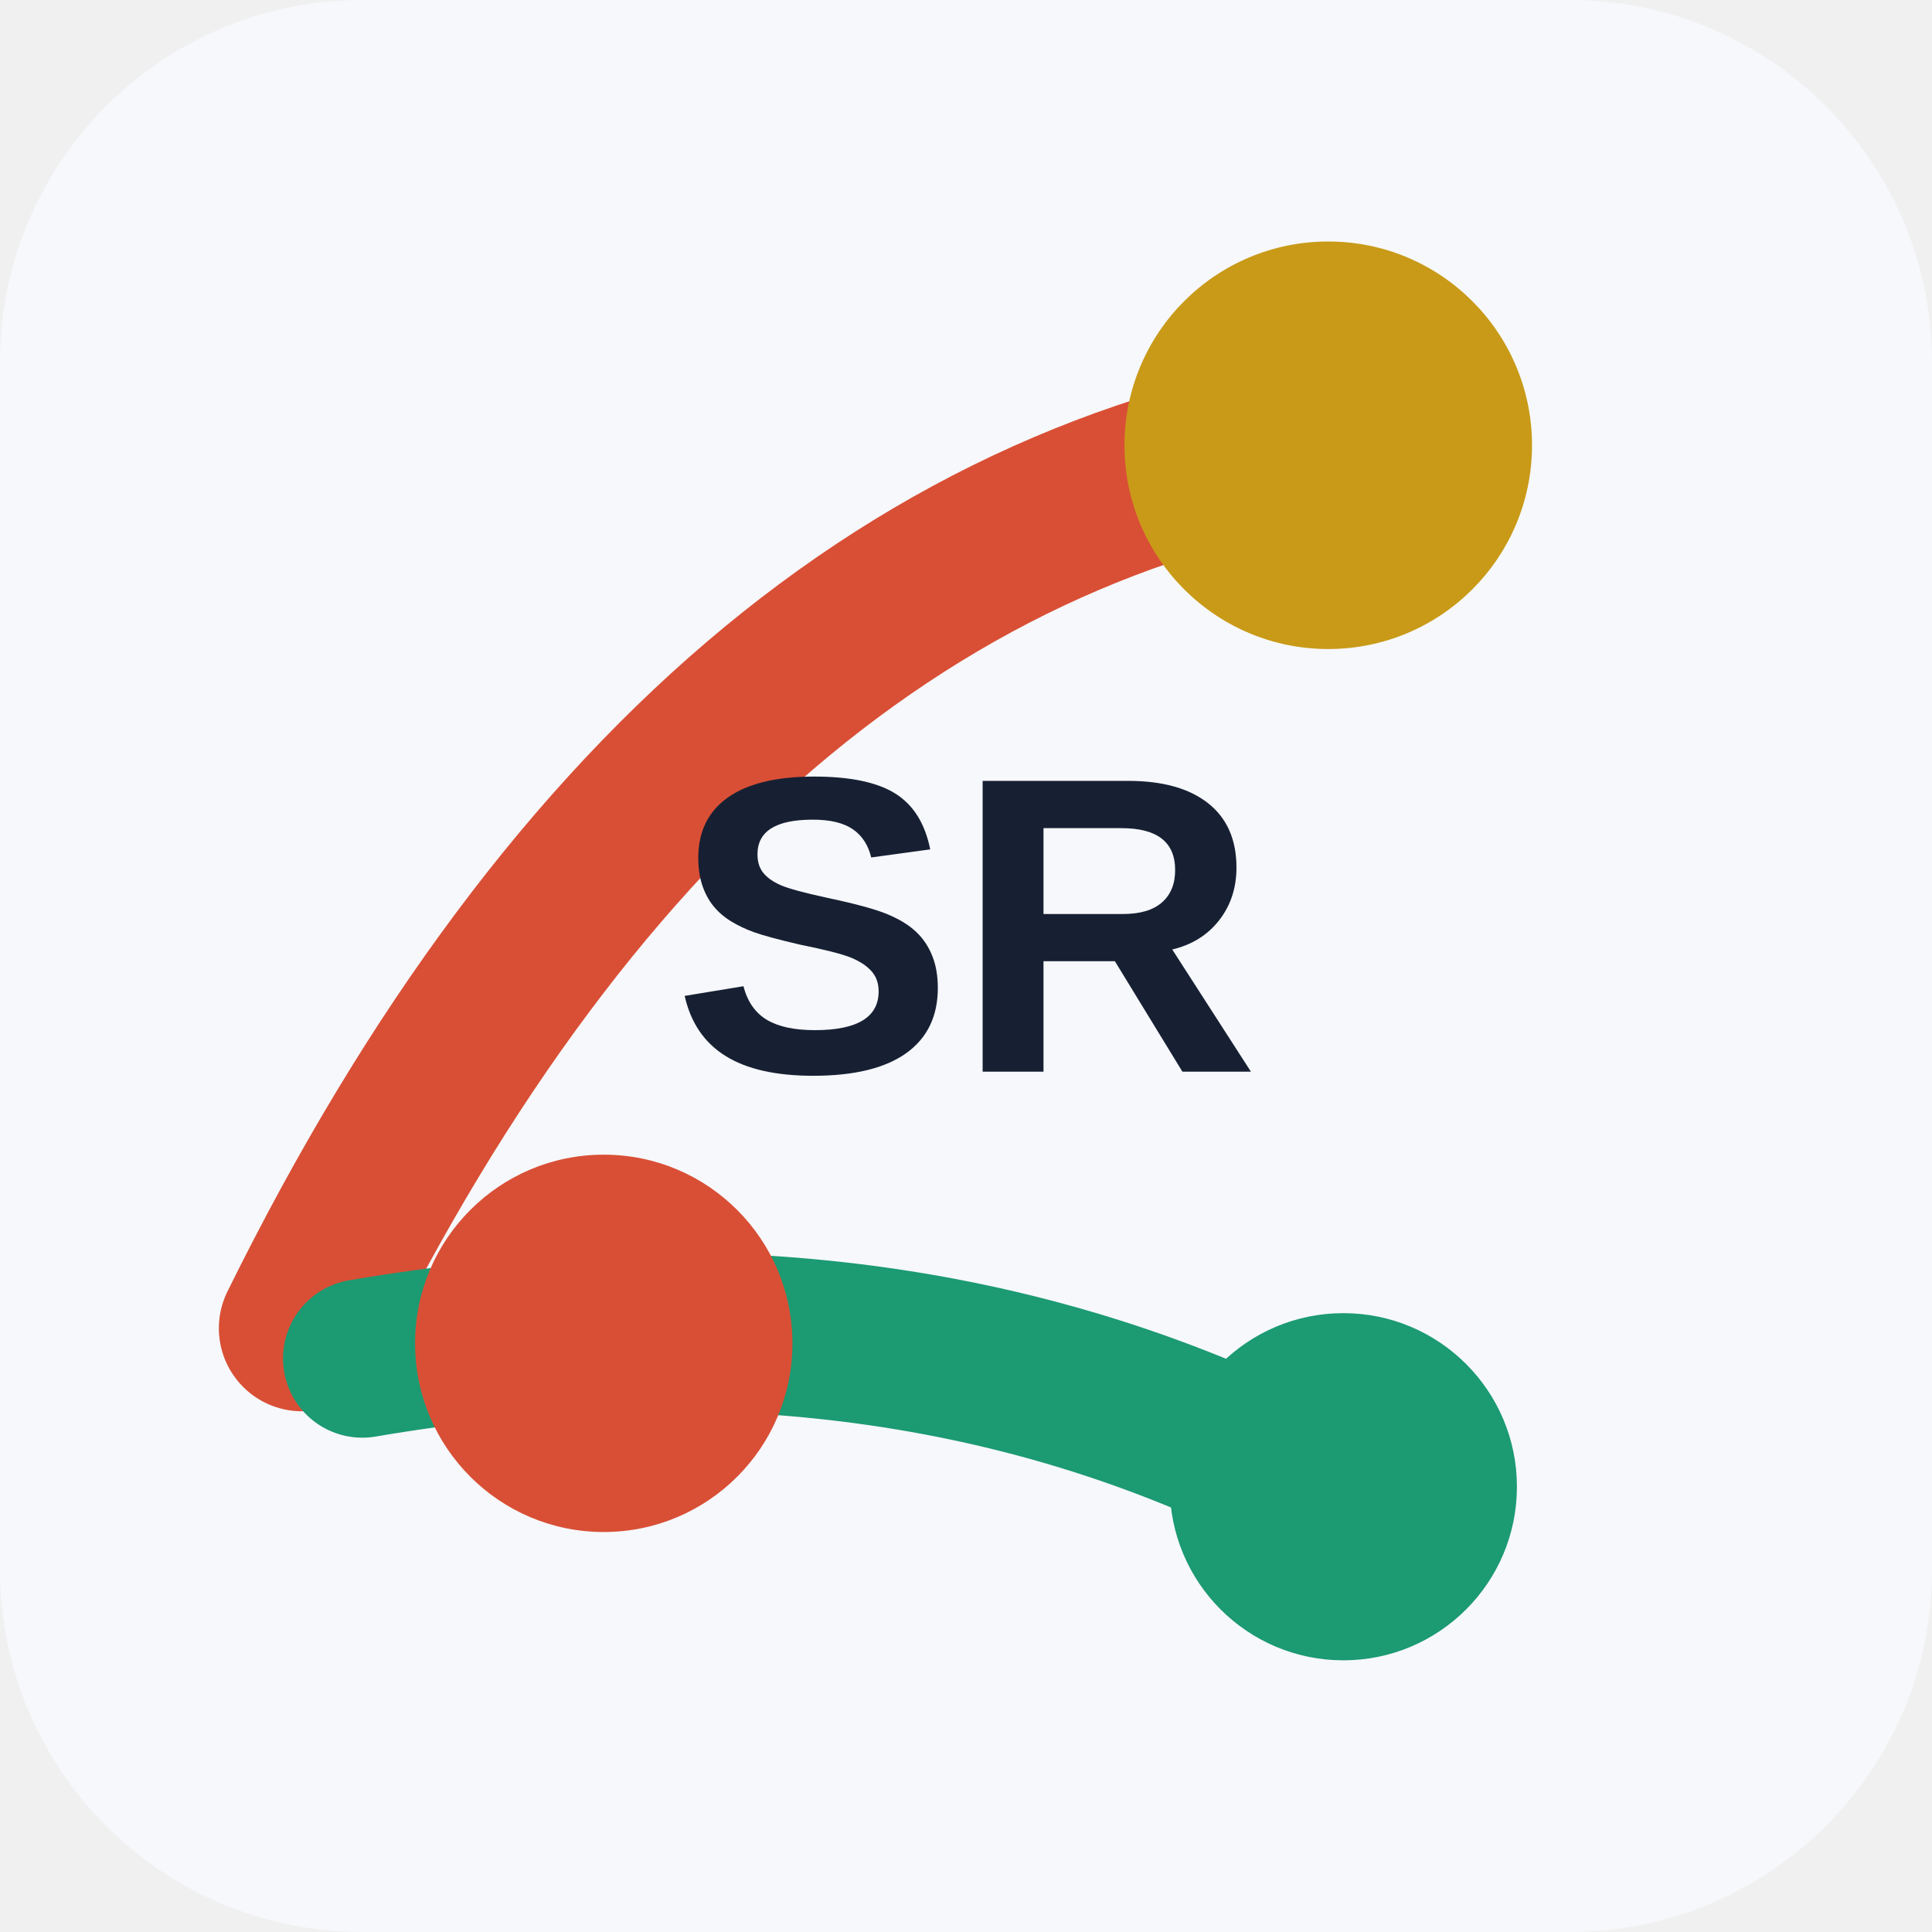
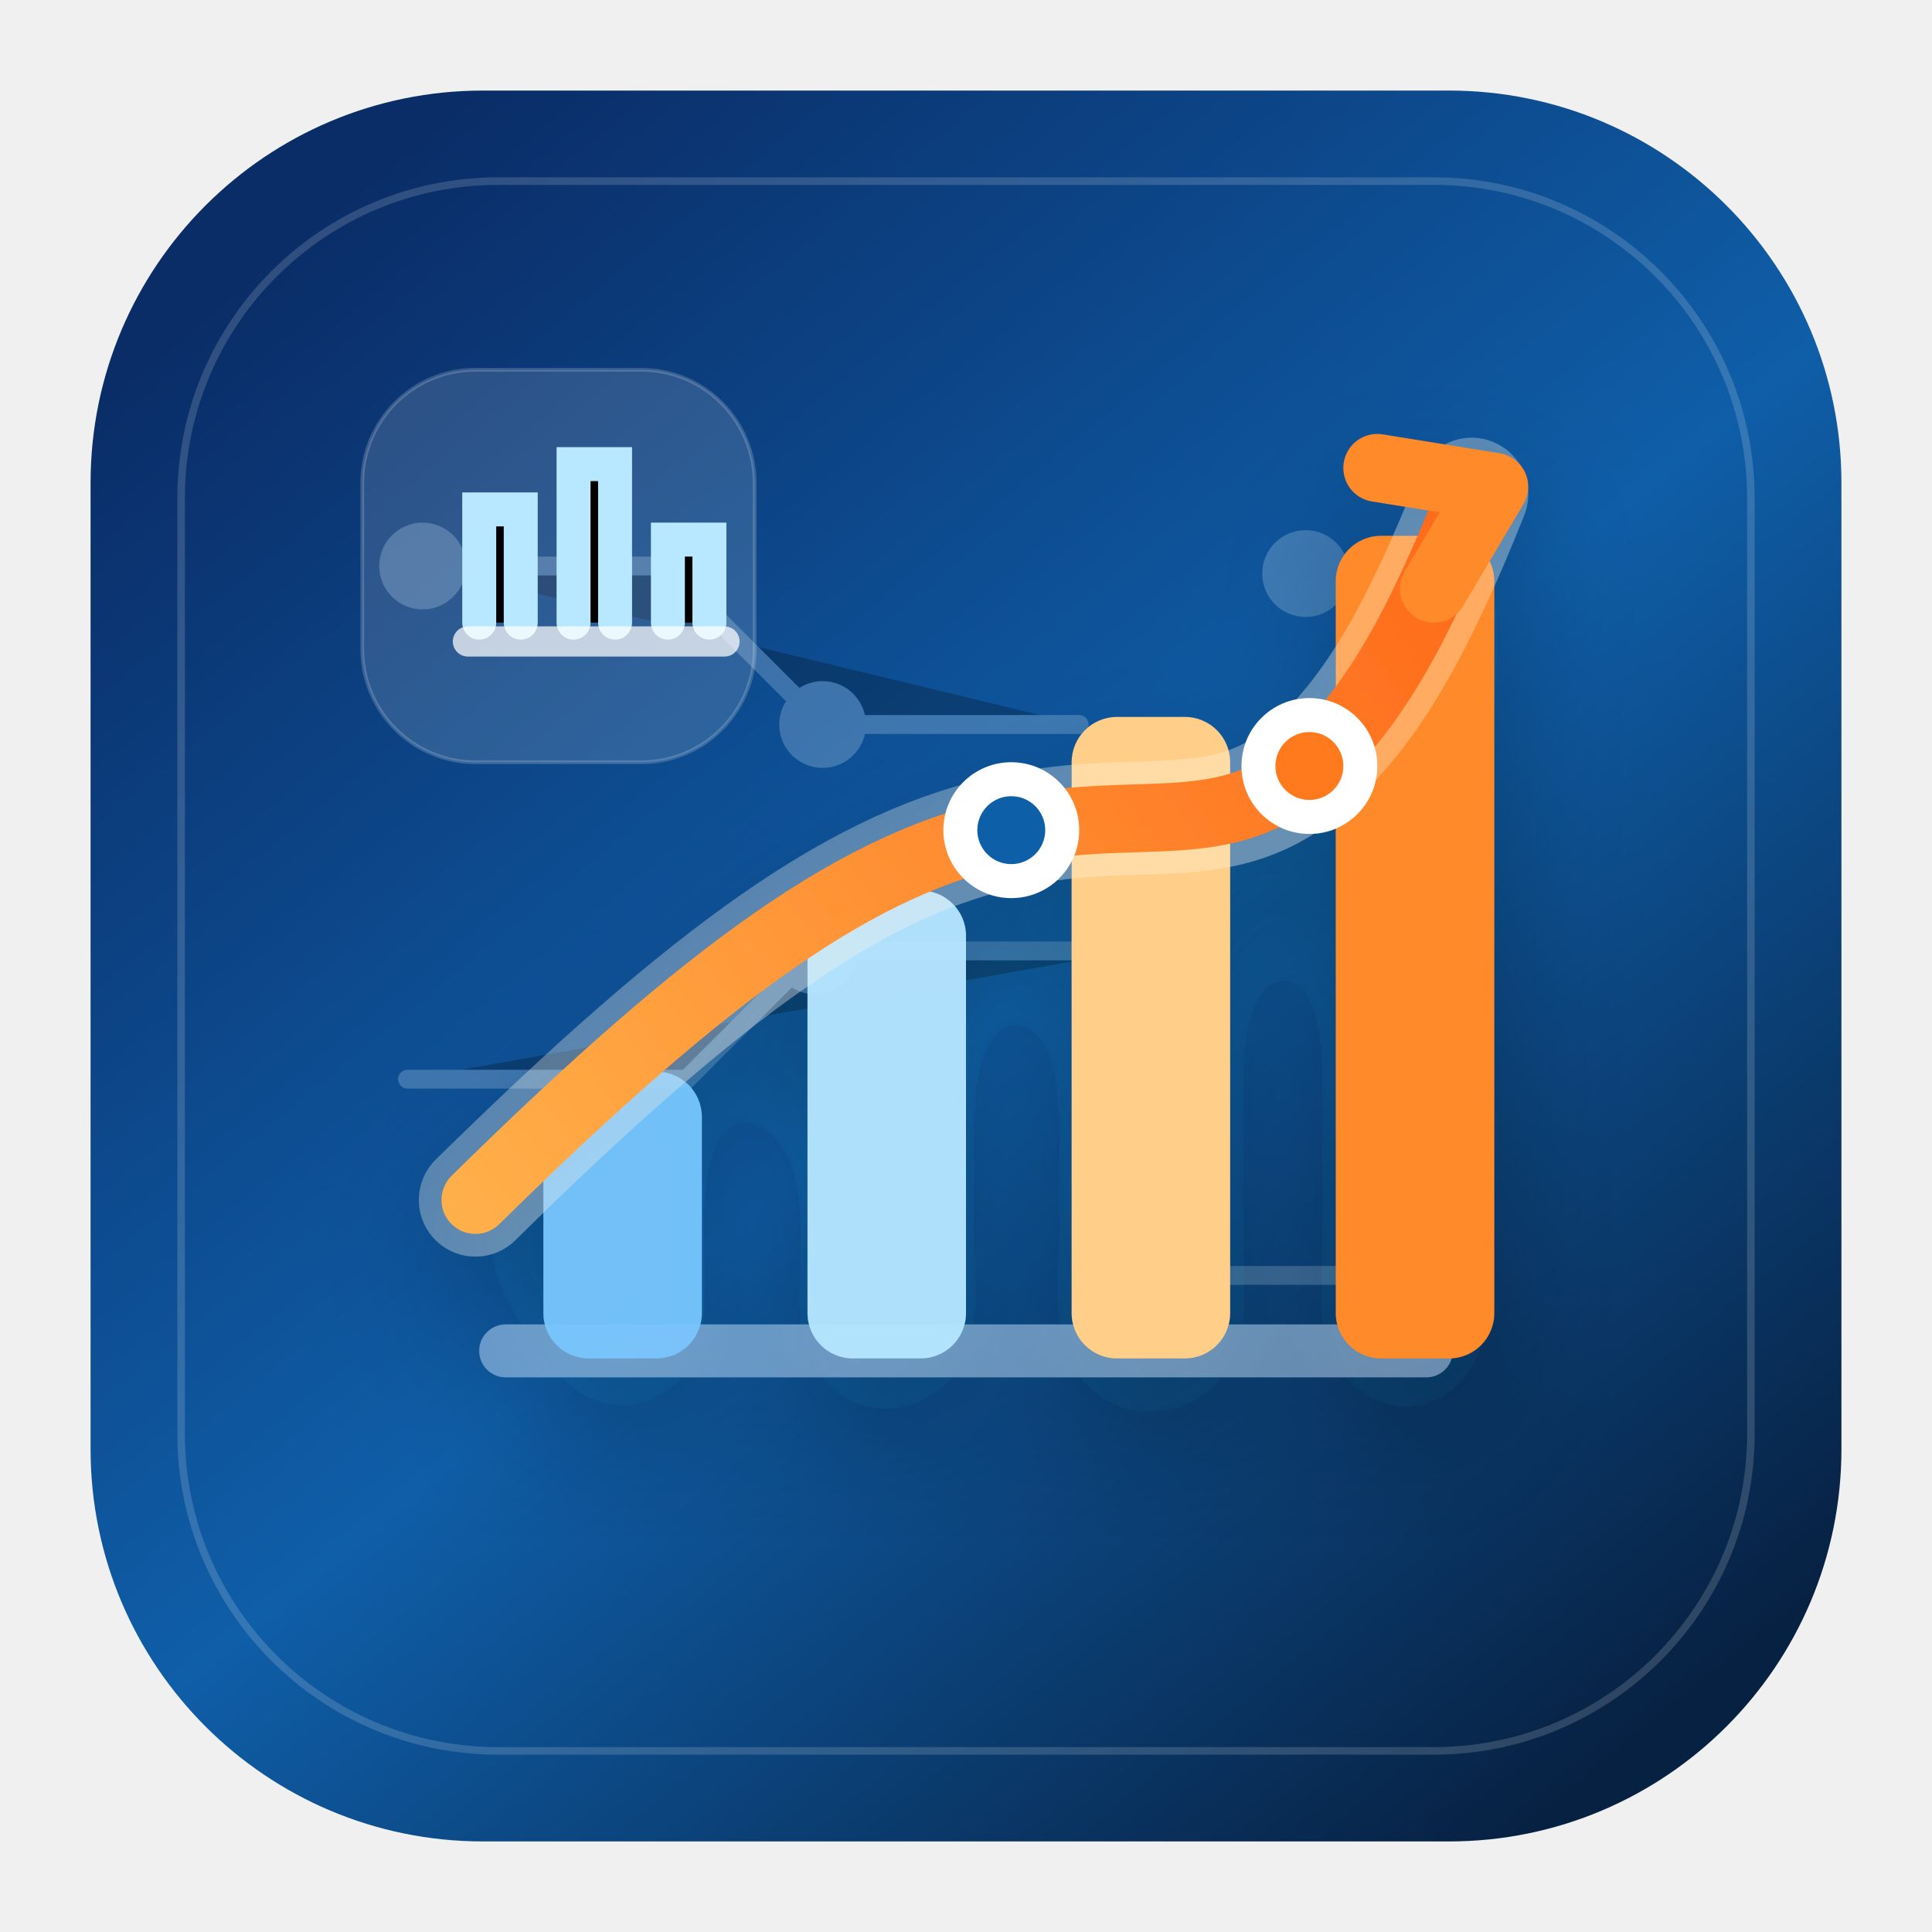
- <svg xmlns="http://www.w3.org/2000/svg" viewBox="0 0 512 512">
-   <rect width="512" height="512" rx="96" fill="#f6f8fb" />
-   <path d="M80 352c72-146 168-225 288-238" fill="none" stroke="#d94f35" stroke-width="44" stroke-linecap="round" />
-   <path d="M96 360c94-16 178-5 252 34" fill="none" stroke="#1c9a72" stroke-width="42" stroke-linecap="round" />
-   <circle cx="352" cy="118" r="54" fill="#c99a18" />
-   <circle cx="160" cy="356" r="50" fill="#d94f35" />
-   <circle cx="356" cy="394" r="46" fill="#1c9a72" />
-   <text x="256" y="284" text-anchor="middle" font-family="Arial, sans-serif" font-size="112" font-weight="800" fill="#172033">SR</text>
+ <svg xmlns="http://www.w3.org/2000/svg" viewBox="0 0 512 512" role="img" aria-label="台股熱區溫度計">
+   <defs>
+     <linearGradient id="bg" x1="88" y1="54" x2="426" y2="468" gradientUnits="userSpaceOnUse">
+       <stop stop-color="#0a2d67" />
+       <stop offset="0.52" stop-color="#0f5ea8" />
+       <stop offset="1" stop-color="#072142" />
+     </linearGradient>
+     <linearGradient id="orange" x1="128" y1="344" x2="394" y2="150" gradientUnits="userSpaceOnUse">
+       <stop stop-color="#ffb14a" />
+       <stop offset="1" stop-color="#ff6a1a" />
+     </linearGradient>
+     <linearGradient id="cyan" x1="162" y1="126" x2="364" y2="382" gradientUnits="userSpaceOnUse">
+       <stop stop-color="#b8e8ff" />
+       <stop offset="1" stop-color="#38a7ff" />
+     </linearGradient>
+     <filter id="shadow" x="-20%" y="-20%" width="140%" height="140%">
+       <feDropShadow dx="0" dy="18" stdDeviation="18" flood-color="#031329" flood-opacity="0.28" />
+     </filter>
+   </defs>
+   <rect x="24" y="24" width="464" height="464" rx="104" fill="url(#bg)" />
+   <rect x="48" y="48" width="416" height="416" rx="84" fill="none" stroke="#ffffff" stroke-opacity="0.16" stroke-width="2" />
+   <g opacity="0.24" stroke="#d6efff" stroke-width="5" stroke-linecap="round">
+     <path d="M112 150h64l42 42h68" />
+     <path d="M346 152h46" />
+     <path d="M108 286h74l34-34h84" />
+     <path d="M302 338h78" />
+     <circle cx="112" cy="150" r="9" fill="#d6efff" />
+     <circle cx="218" cy="192" r="9" fill="#d6efff" />
+     <circle cx="346" cy="152" r="9" fill="#d6efff" />
+     <circle cx="216" cy="252" r="9" fill="#d6efff" />
+     <circle cx="302" cy="338" r="9" fill="#d6efff" />
+   </g>
+   <g filter="url(#shadow)">
+     <path d="M134 358h244" stroke="#d7ecff" stroke-opacity="0.42" stroke-width="14" stroke-linecap="round" />
+     <rect x="144" y="284" width="42" height="76" rx="12" fill="#79c7ff" opacity="0.92" />
+     <rect x="214" y="236" width="42" height="124" rx="12" fill="#b6e5ff" opacity="0.96" />
+     <rect x="284" y="190" width="42" height="170" rx="12" fill="#ffcf8a" />
+     <rect x="354" y="142" width="42" height="218" rx="12" fill="#ff8a2a" />
+     <path d="M126 318c62-61 102-90 143-98 33-7 56 3 78-17 17-15 29-37 43-72" fill="none" stroke="#fff7e8" stroke-width="30" stroke-linecap="round" stroke-linejoin="round" opacity="0.3" />
+     <path d="M126 318c62-61 102-90 143-98 33-7 56 3 78-17 17-15 29-37 43-72" fill="none" stroke="url(#orange)" stroke-width="18" stroke-linecap="round" stroke-linejoin="round" />
+     <path d="M365 124l31 5-16 27" fill="none" stroke="#ff8a2a" stroke-width="18" stroke-linecap="round" stroke-linejoin="round" />
+     <circle cx="268" cy="220" r="18" fill="#ffffff" />
+     <circle cx="268" cy="220" r="9" fill="#0f5ea8" />
+     <circle cx="347" cy="203" r="18" fill="#ffffff" />
+     <circle cx="347" cy="203" r="9" fill="#ff7a1f" />
+   </g>
+   <g transform="translate(96 98)">
+     <rect x="0" y="0" width="104" height="104" rx="30" fill="#ffffff" fill-opacity="0.14" stroke="#ffffff" stroke-opacity="0.18" />
+     <path d="M31 67V37h11v30m14 0V25h11v42m14 0V45h11v22" stroke="url(#cyan)" stroke-width="9" stroke-linecap="round" />
+     <path d="M28 72h68" stroke="#ffffff" stroke-opacity="0.72" stroke-width="8" stroke-linecap="round" />
+   </g>
</svg>
